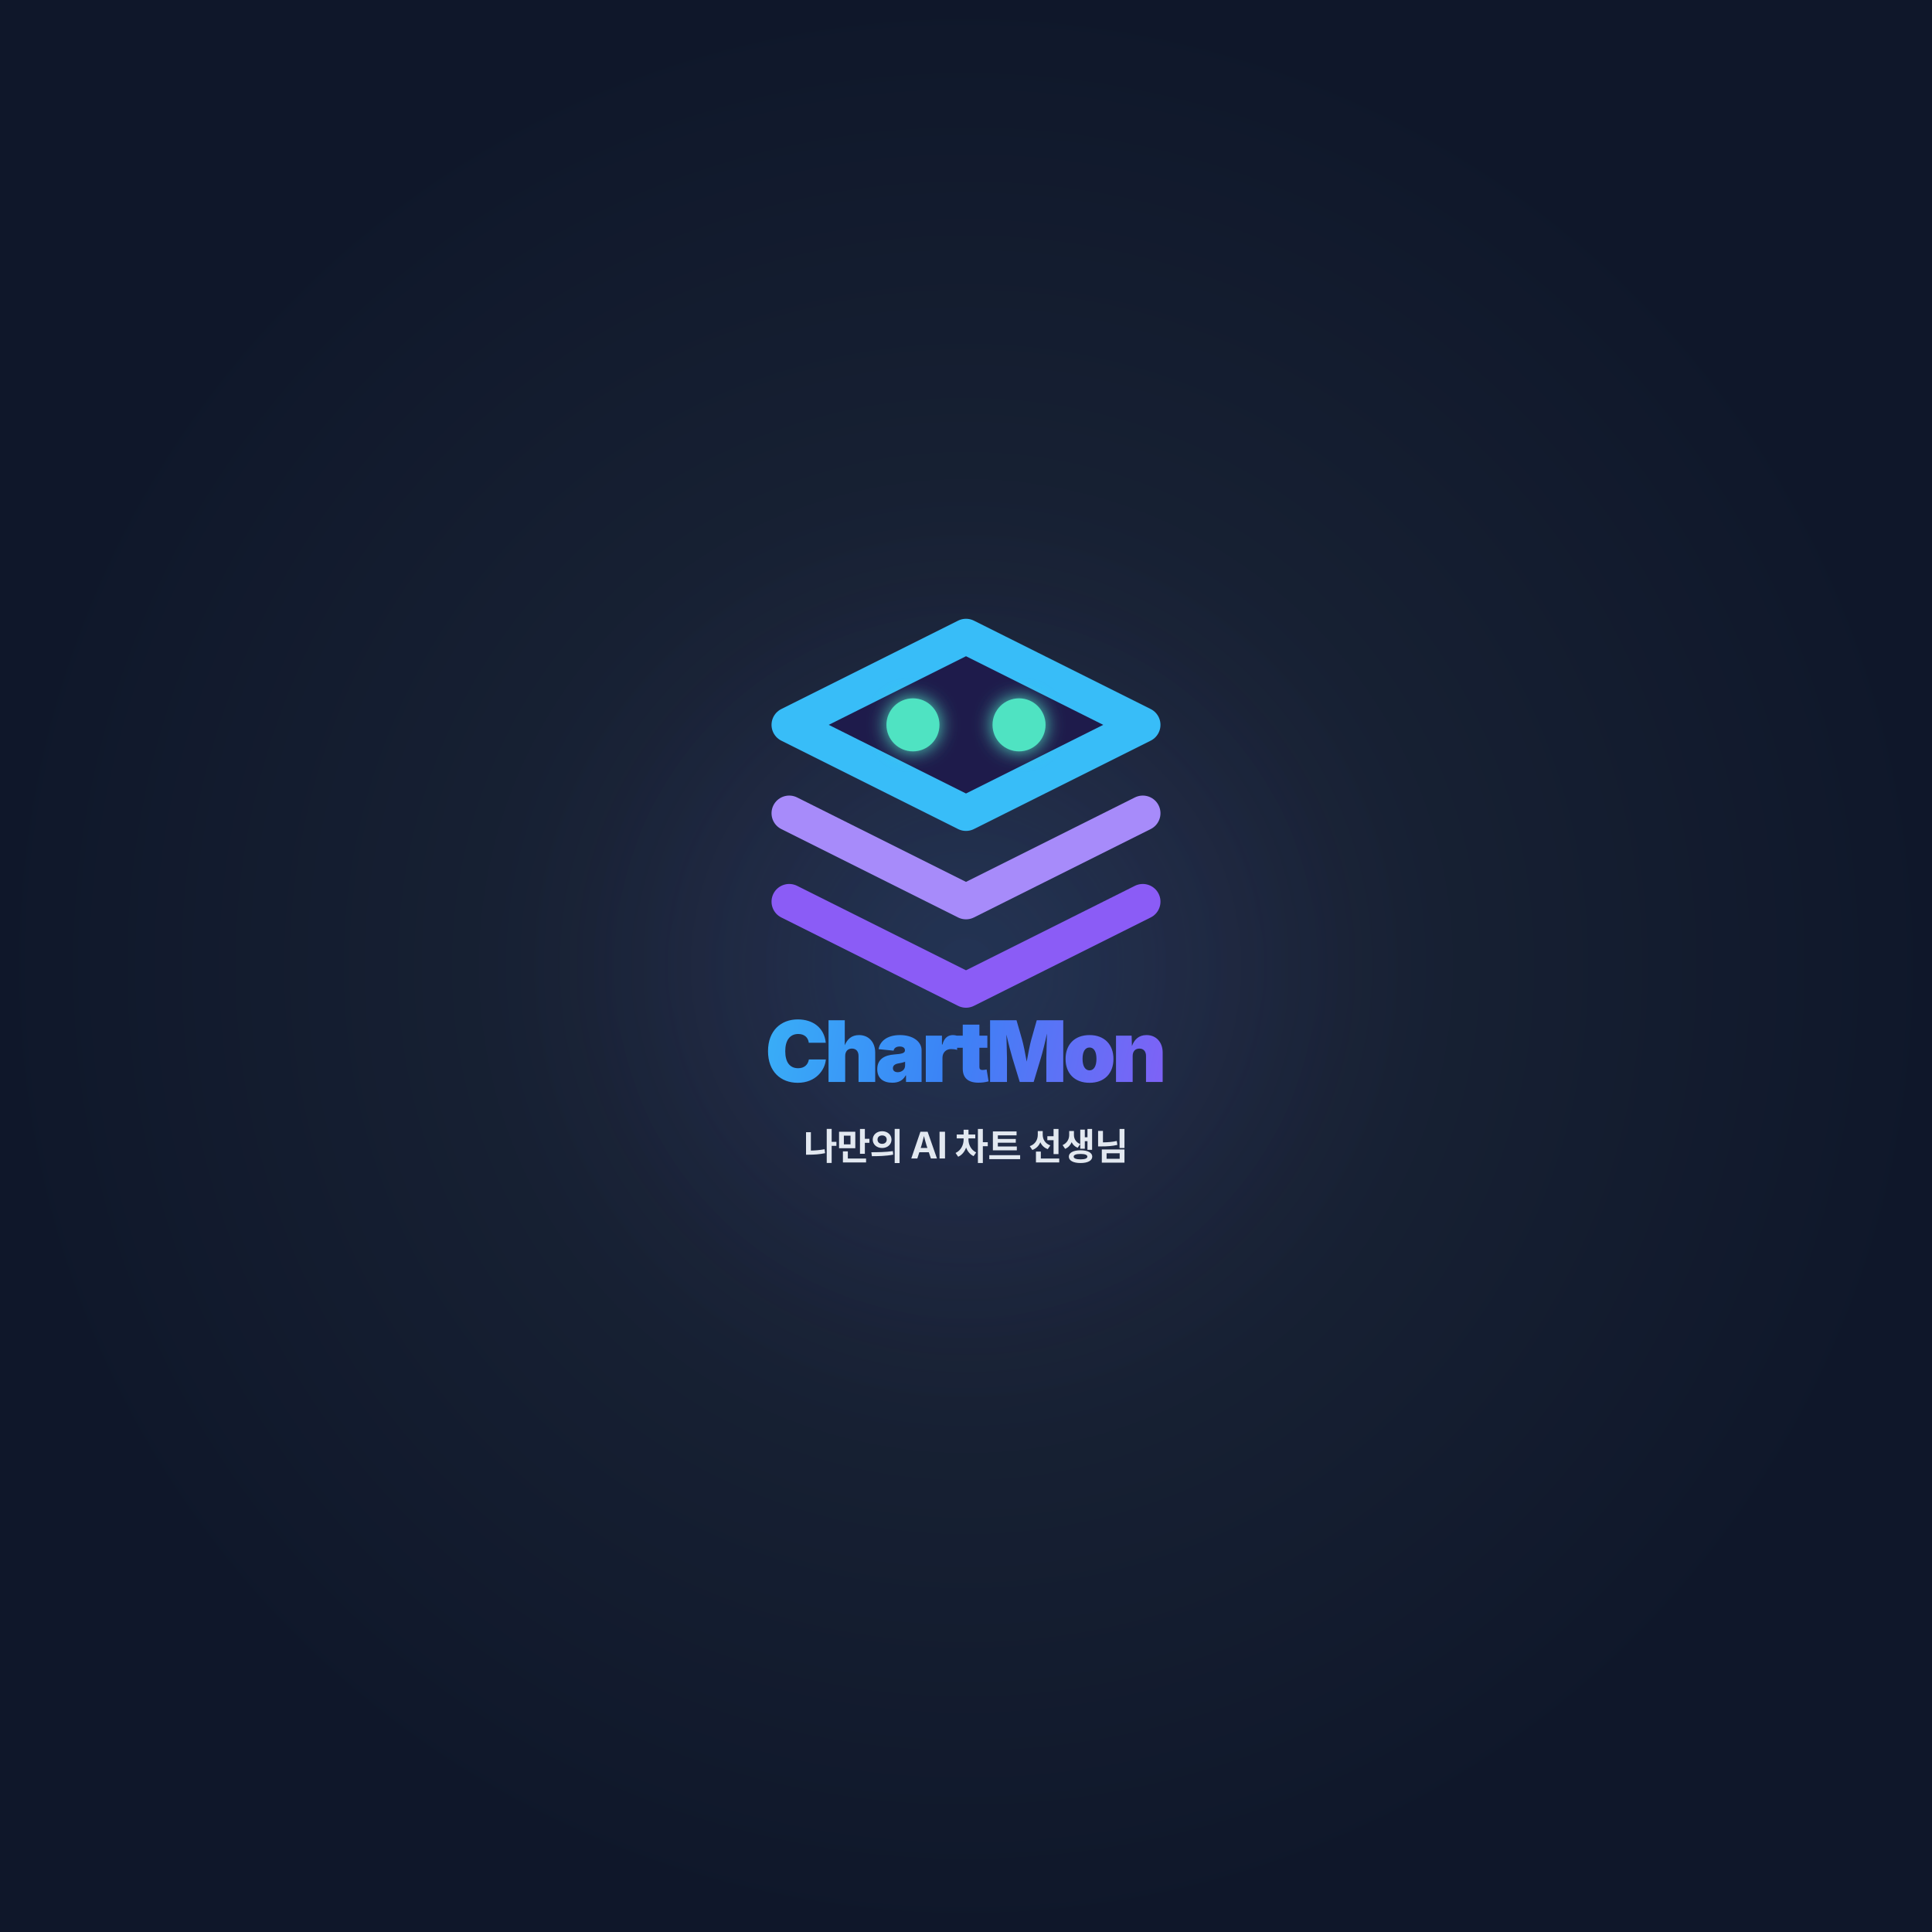
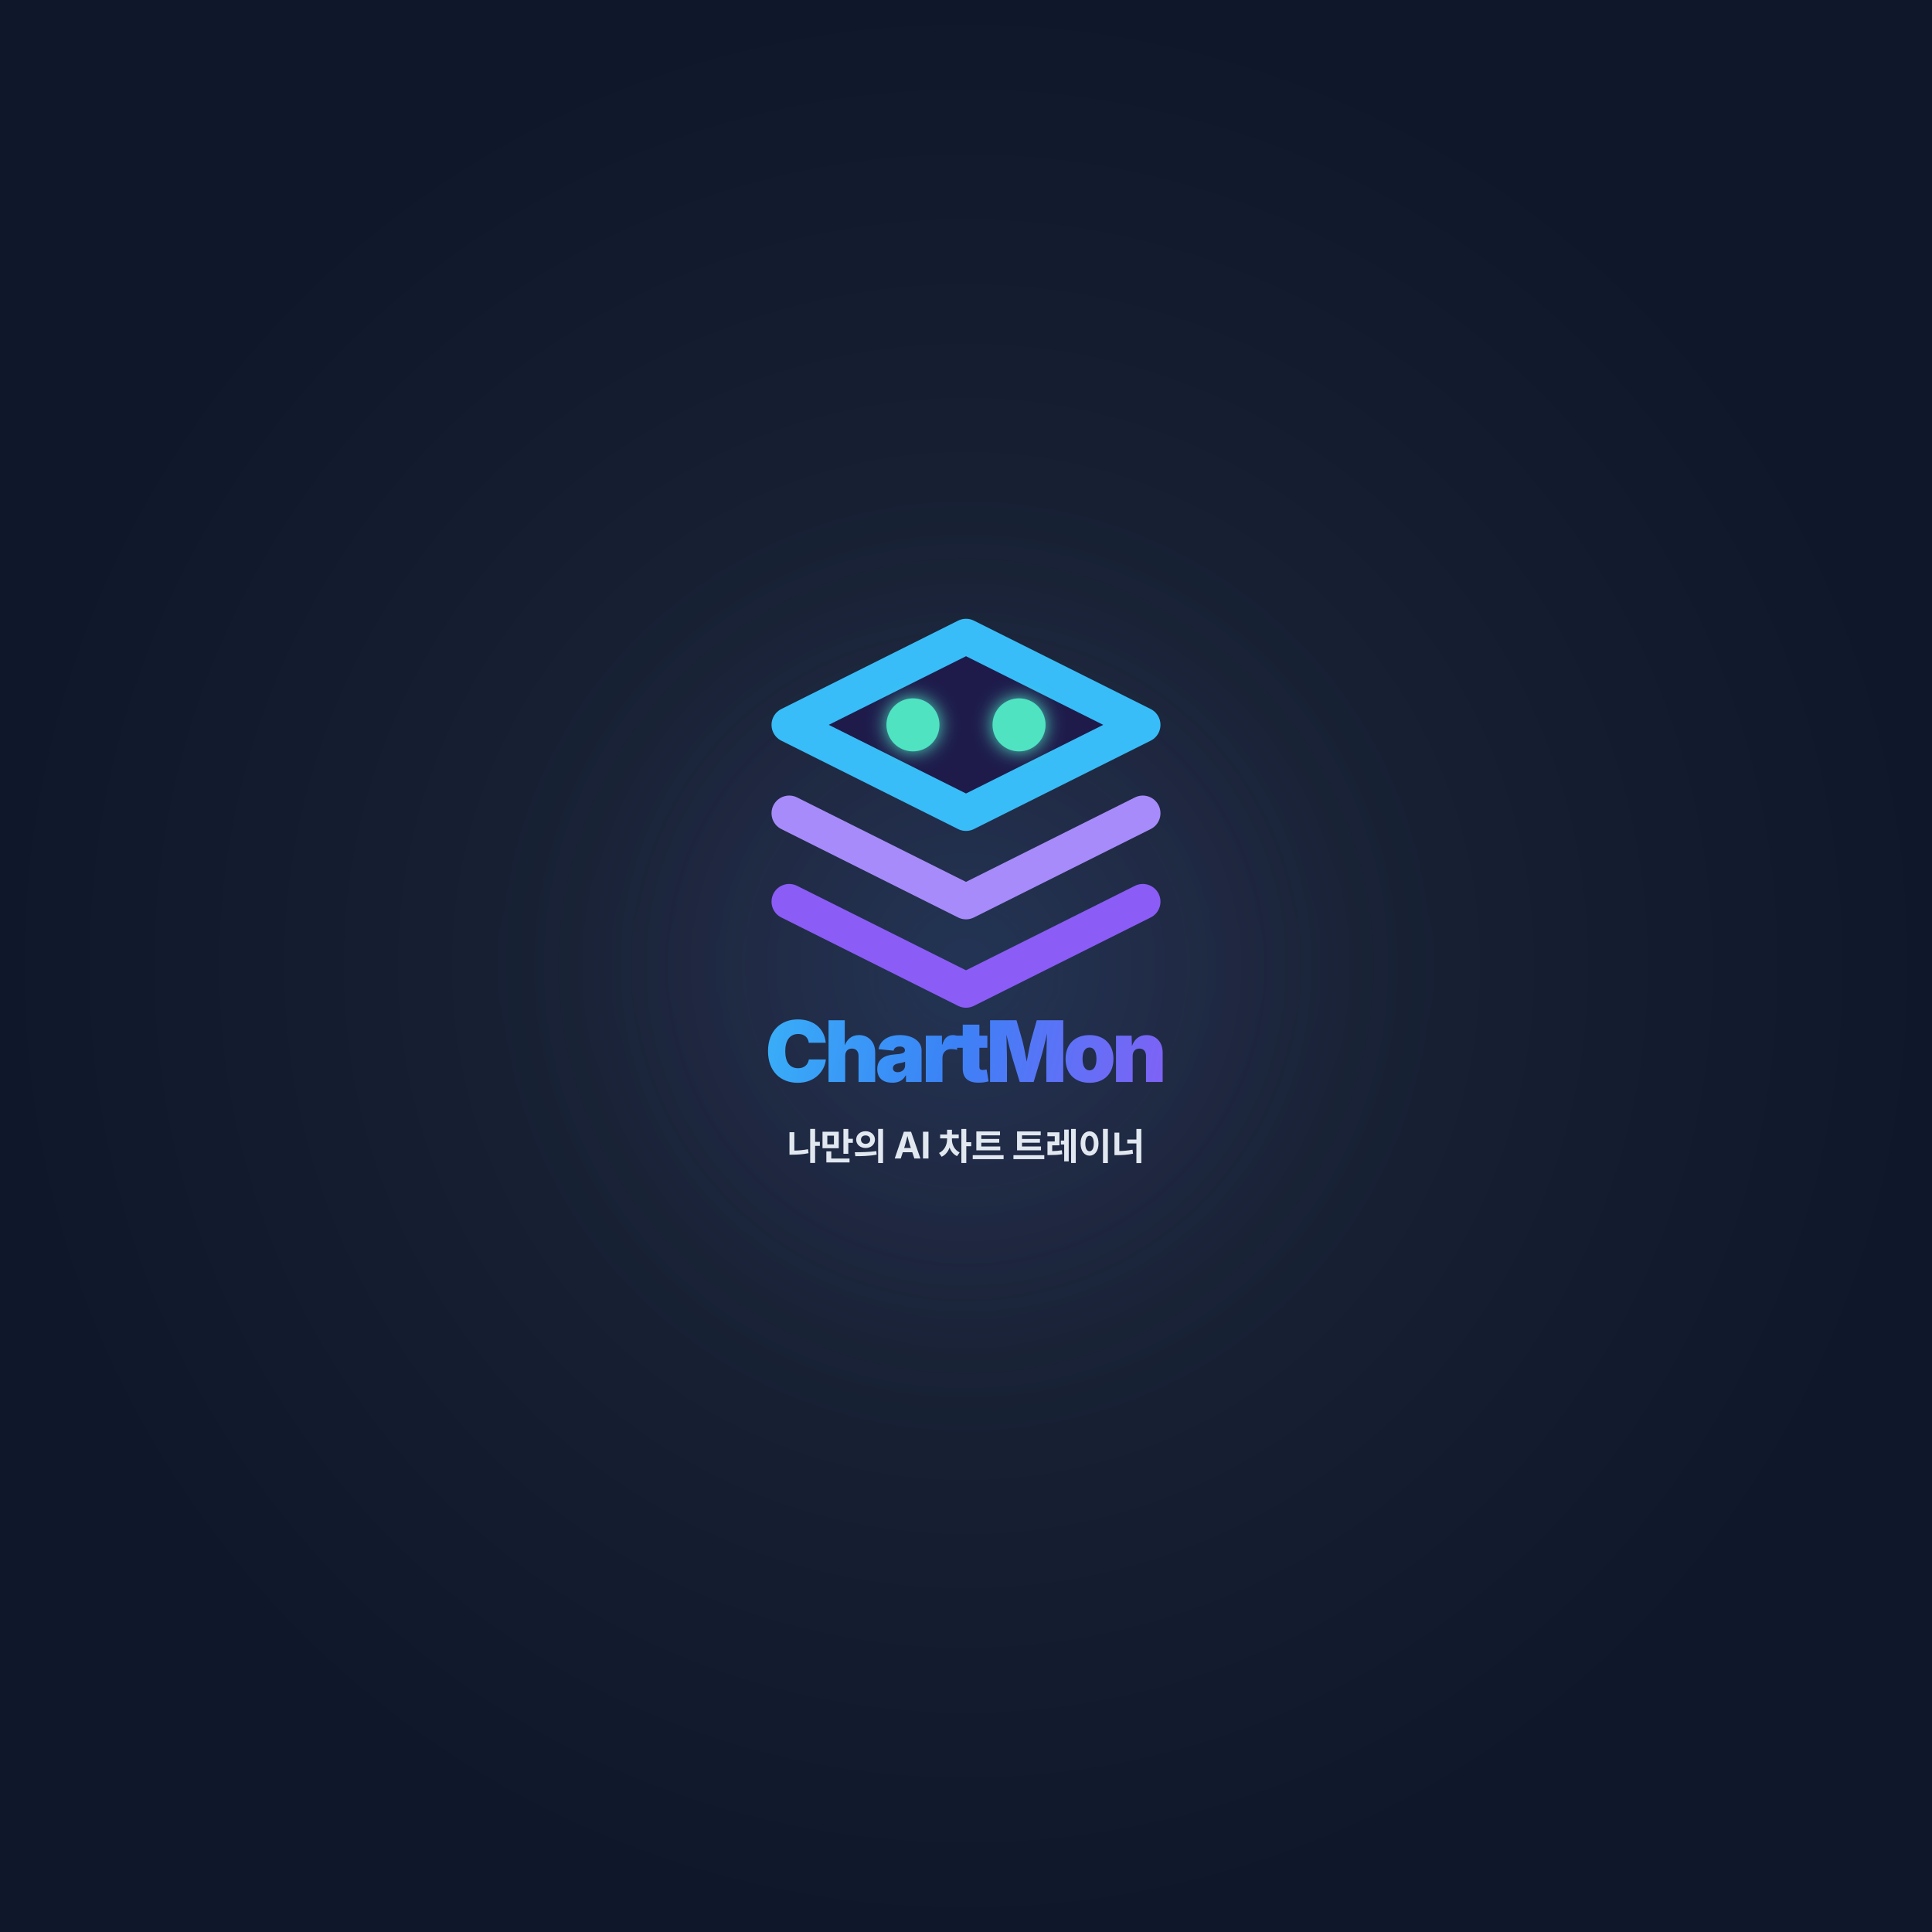
<svg xmlns="http://www.w3.org/2000/svg" width="2732" height="2732" viewBox="0 0 2732 2732" fill="none">
  <rect width="2732" height="2732" fill="url(#bg-gradient)" />
  <circle cx="1366" cy="1366" r="600" fill="url(#radial-glow)" filter="url(#blur-large)" opacity="0.15" />
  <g transform="translate(1366, 1150) scale(25) translate(-12, -12)">
    <path d="M2 17L12 22L22 17" stroke="#8b5cf6" stroke-width="2" stroke-linecap="round" stroke-linejoin="round" />
    <path d="M2 12L12 17L22 12" stroke="#a78bfa" stroke-width="2" stroke-linecap="round" stroke-linejoin="round" />
    <path d="M12 2L2 7L12 12L22 7Z" fill="#1e1b4b" stroke="#38bdf8" stroke-width="2" stroke-linecap="round" stroke-linejoin="round" />
    <circle cx="9" cy="7" r="1.5" fill="#50e3c2" filter="url(#glow)" />
    <circle cx="15" cy="7" r="1.5" fill="#50e3c2" filter="url(#glow)" />
  </g>
  <text x="1366" y="1530" text-anchor="middle" fill="url(#title-gradient)" font-family="system-ui, -apple-system, sans-serif" font-weight="900" font-size="120" letter-spacing="-0.05em">ChartMon</text>
-   <text x="1366" y="1640" text-anchor="middle" fill="#e2e8f0" font-family="system-ui, -apple-system, sans-serif" font-weight="700" font-size="52" letter-spacing="-0.02em">나만의 AI 차트 선생님</text>
+   <text x="1366" y="1640" text-anchor="middle" fill="#e2e8f0" font-family="system-ui, -apple-system, sans-serif" font-weight="700" font-size="52" letter-spacing="-0.02em">나만의 AI 차트 트레이너</text>
  <defs>
    <radialGradient id="bg-gradient" cx="50%" cy="50%" r="50%" fx="50%" fy="50%">
      <stop offset="0%" stop-color="#1e293b" />
      <stop offset="100%" stop-color="#0f172a" />
    </radialGradient>
    <radialGradient id="radial-glow" cx="50%" cy="50%" r="50%">
      <stop offset="0%" stop-color="#3b82f6" />
      <stop offset="100%" stop-color="#8b5cf6" stop-opacity="0" />
    </radialGradient>
    <linearGradient id="title-gradient" x1="1000" y1="1400" x2="1700" y2="1550" gradientUnits="userSpaceOnUse">
      <stop offset="0%" stop-color="#38bdf8" />
      <stop offset="50%" stop-color="#3b82f6" />
      <stop offset="100%" stop-color="#8b5cf6" />
    </linearGradient>
    <filter id="glow" x="-50%" y="-50%" width="200%" height="200%">
      <feGaussianBlur stdDeviation="0.5" result="blur" />
      <feComposite in="SourceGraphic" in2="blur" operator="over" />
    </filter>
    <filter id="blur-large" x="-50%" y="-50%" width="200%" height="200%">
      <feGaussianBlur stdDeviation="80" />
    </filter>
  </defs>
</svg>
